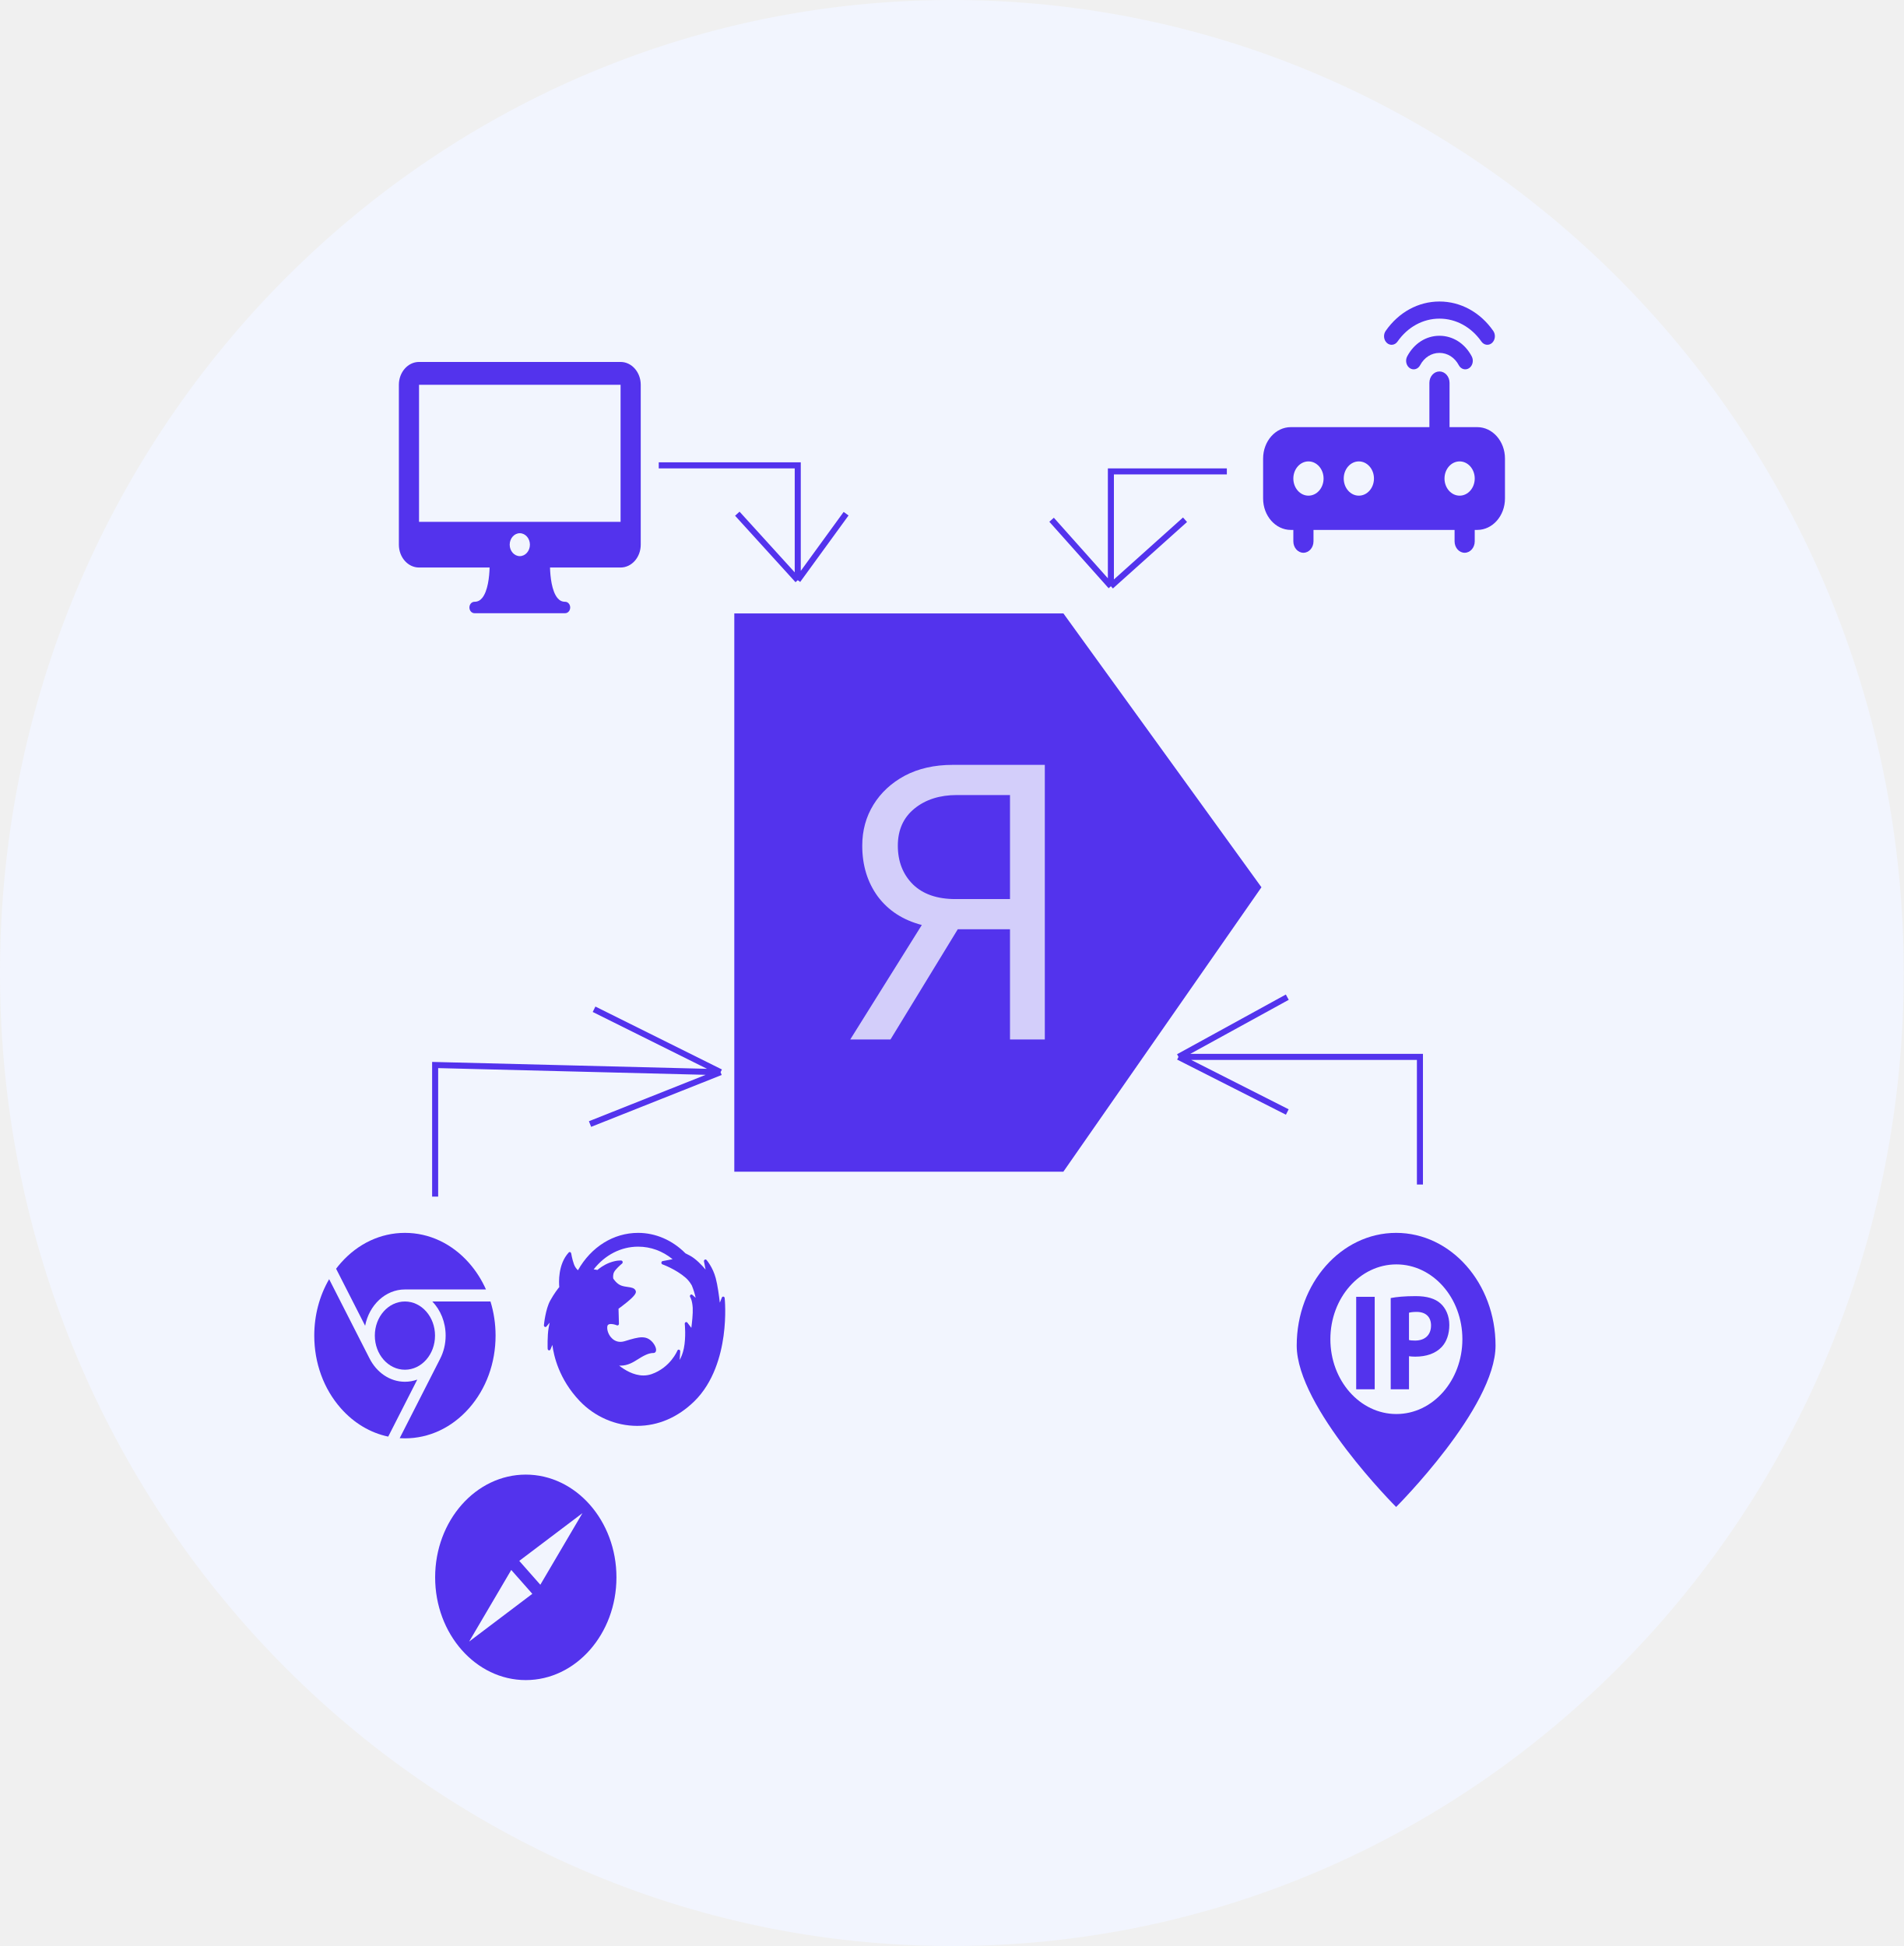
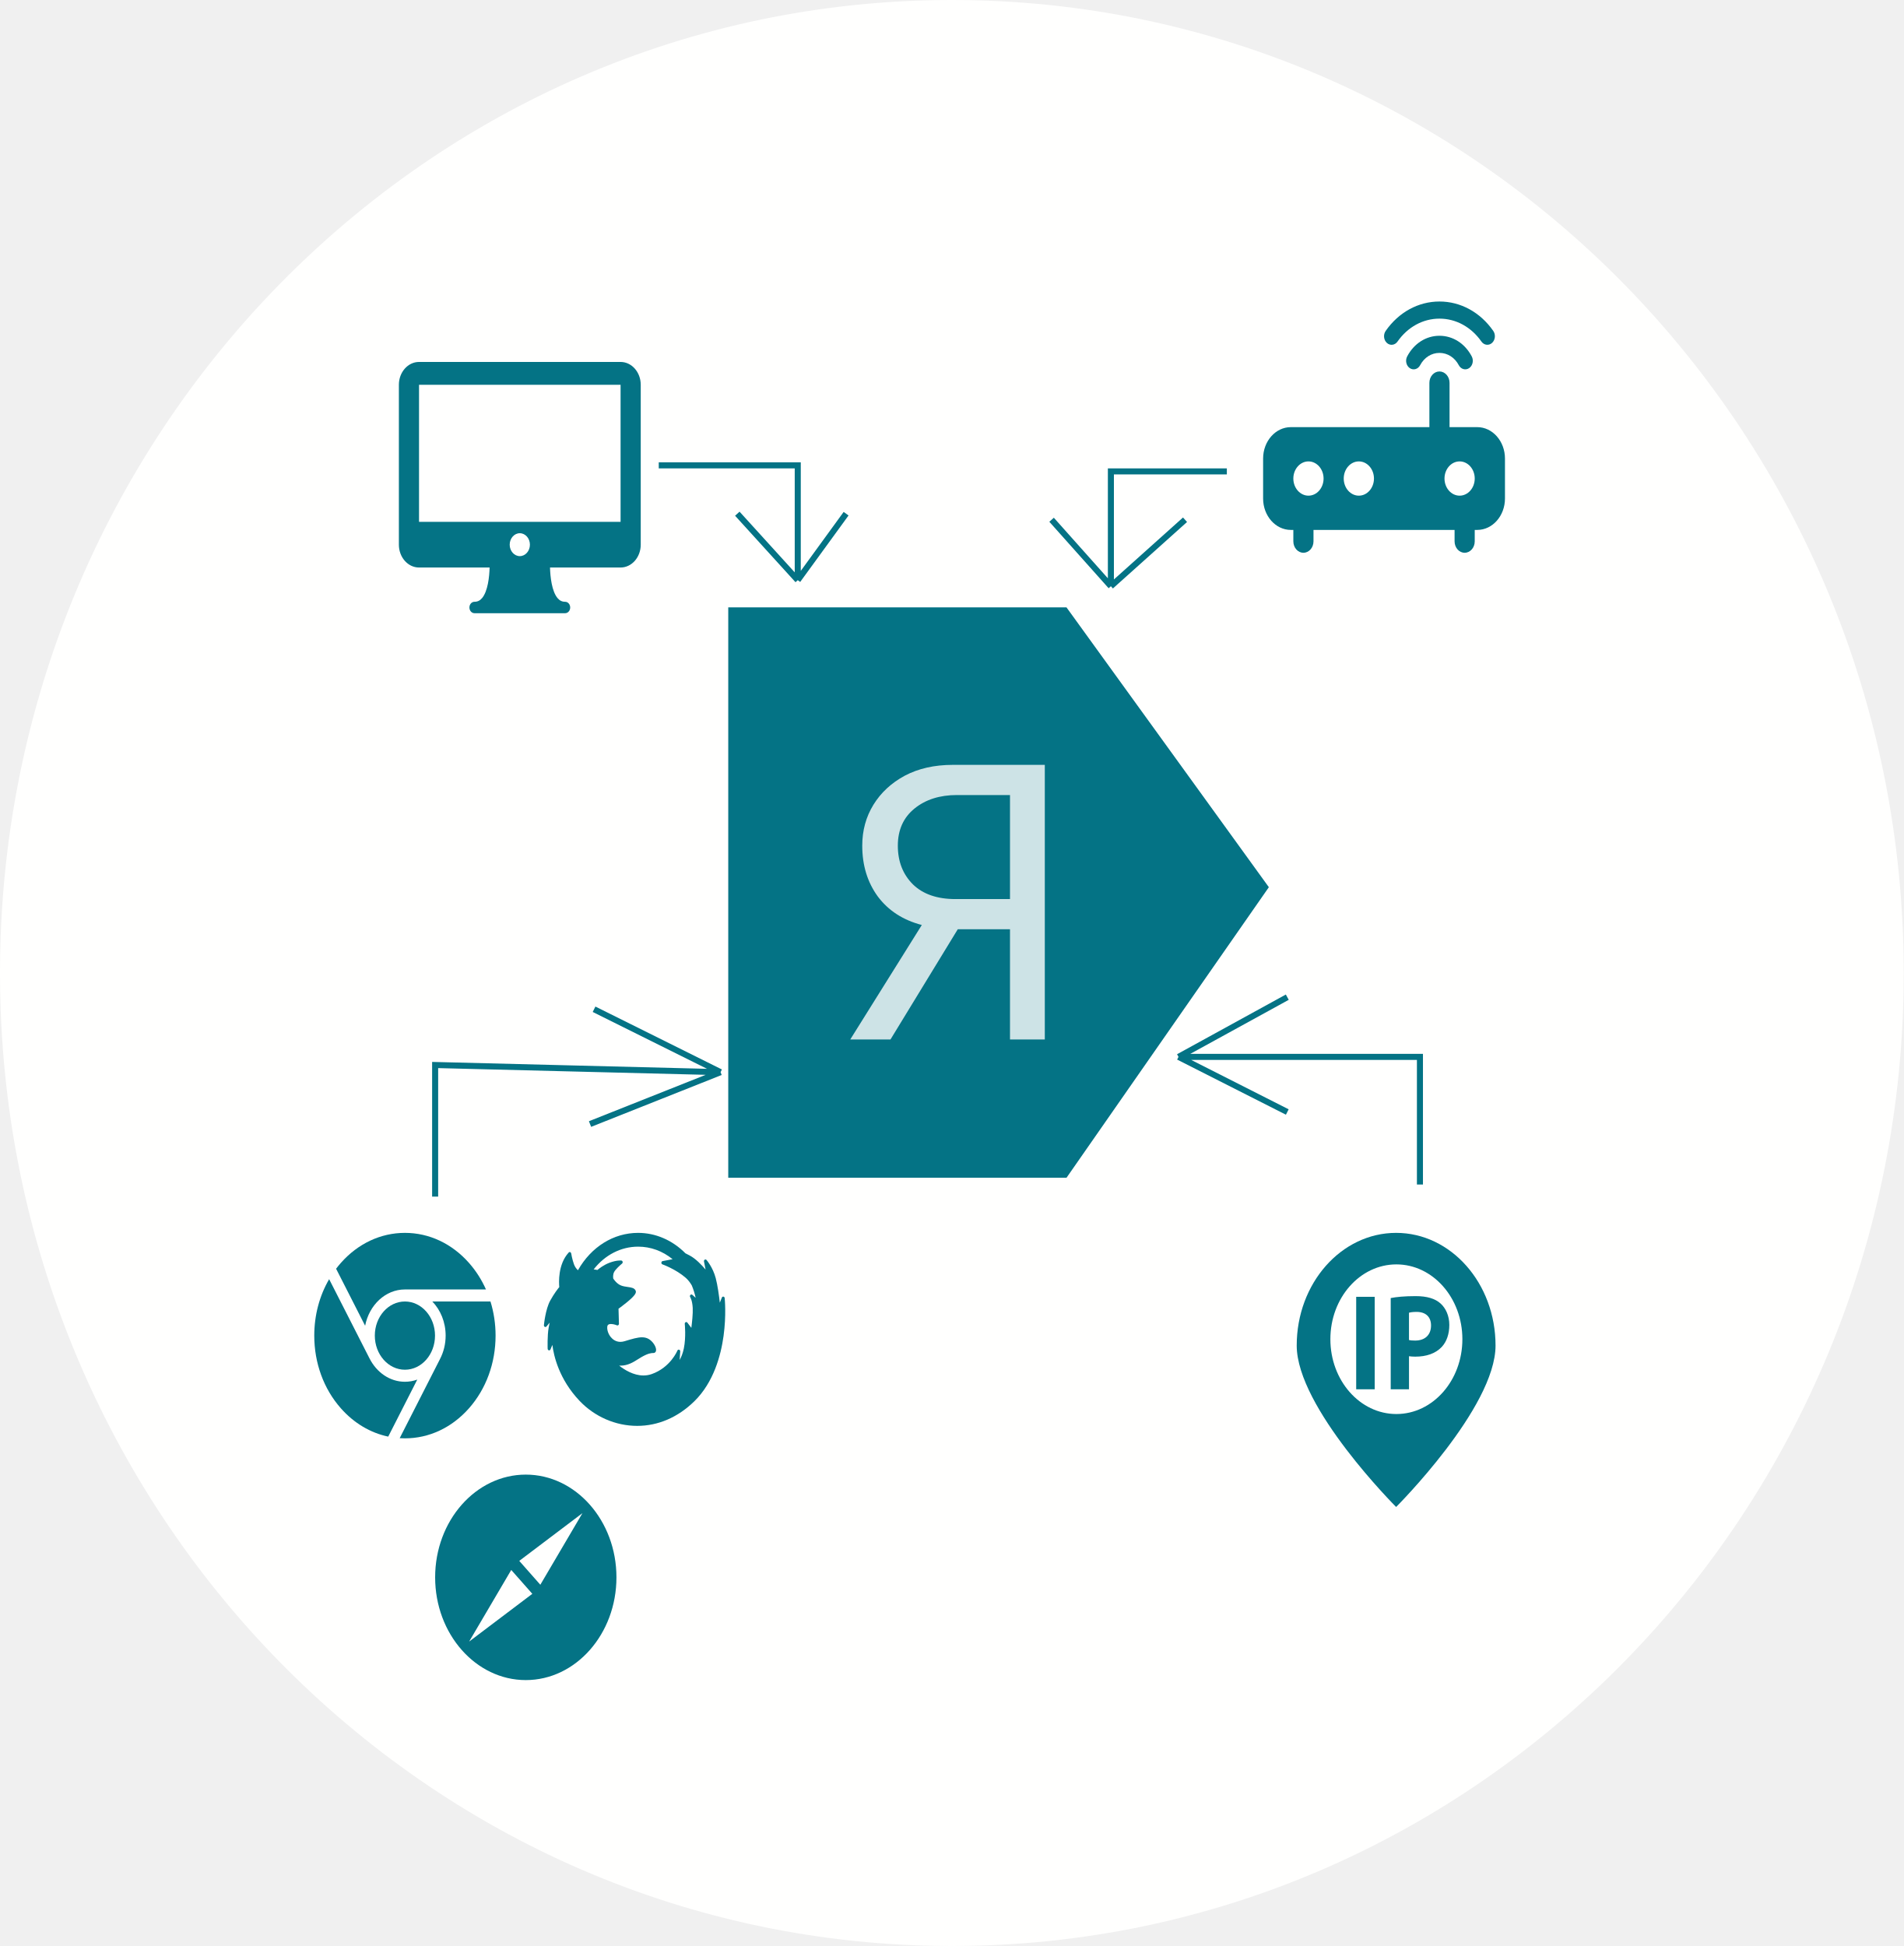
<svg xmlns="http://www.w3.org/2000/svg" width="315" height="322" viewBox="0 0 315 322" fill="none">
-   <path d="M314.5 161C314.5 249.652 244.198 321.5 157.5 321.5C70.802 321.5 0.5 249.652 0.5 161C0.5 72.348 70.802 0.5 157.5 0.5C244.198 0.5 314.5 72.348 314.5 161Z" fill="#F2F5FE" stroke="#F2F5FE" />
+   <ellipse cx="157.5" cy="161" rx="157.5" ry="161" fill="#FFFFFE" />
  <g clip-path="url(#clip0)">
-     <path d="M238.18 55.559C235.961 55.559 233.965 56.835 232.84 58.972C232.484 59.643 232.678 60.514 233.271 60.915C233.868 61.315 234.634 61.096 234.986 60.423C235.656 59.153 236.85 58.394 238.18 58.394C239.511 58.394 240.705 59.153 241.375 60.423C241.724 61.09 242.489 61.317 243.089 60.915C243.681 60.514 243.876 59.643 243.521 58.972C242.396 56.835 240.4 55.559 238.18 55.559Z" fill="#5333ED" />
-     <path d="M245.12 56.513C245.546 57.124 246.331 57.233 246.876 56.746C247.418 56.26 247.51 55.368 247.081 54.754C244.924 51.662 241.68 49.89 238.18 49.89C234.68 49.89 231.437 51.662 229.28 54.756C228.851 55.37 228.943 56.26 229.485 56.748C230.03 57.235 230.815 57.128 231.241 56.515C232.923 54.106 235.451 52.724 238.18 52.724C240.91 52.724 243.438 54.106 245.12 56.513Z" fill="#5333ED" />
-     <path d="M213.585 87.685H214.002V89.575C214.002 90.618 214.748 91.465 215.67 91.465C216.592 91.465 217.337 90.618 217.337 89.575V87.685H240.682V89.575C240.682 90.618 241.427 91.465 242.349 91.465C243.271 91.465 244.016 90.618 244.016 89.575V87.685H244.433C246.963 87.685 249.019 85.355 249.019 82.488V75.874C249.019 73.007 246.963 70.677 244.433 70.677H239.848V63.354C239.848 62.311 239.102 61.465 238.18 61.465C237.258 61.465 236.513 62.311 236.513 63.354V70.677H213.585C211.056 70.677 209 73.007 209 75.874V82.488C209 85.355 211.056 87.685 213.585 87.685ZM244.016 79.181C244.016 80.746 242.896 82.016 241.515 82.016C240.135 82.016 239.014 80.746 239.014 79.181C239.014 77.617 240.135 76.347 241.515 76.347C242.896 76.347 244.016 77.617 244.016 79.181ZM224.841 76.347C226.221 76.347 227.342 77.617 227.342 79.181C227.342 80.746 226.221 82.016 224.841 82.016C223.46 82.016 222.34 80.746 222.34 79.181C222.34 77.617 223.46 76.347 224.841 76.347ZM216.504 76.347C217.884 76.347 219.005 77.617 219.005 79.181C219.005 80.746 217.884 82.016 216.504 82.016C215.123 82.016 214.002 80.746 214.002 79.181C214.002 77.617 215.123 76.347 216.504 76.347Z" fill="#5333ED" />
+     <path d="M238.18 55.559C235.961 55.559 233.965 56.835 232.84 58.972C232.484 59.643 232.678 60.514 233.271 60.915C233.868 61.315 234.634 61.096 234.986 60.423C235.656 59.153 236.85 58.394 238.18 58.394C239.511 58.394 240.705 59.153 241.375 60.423C241.724 61.09 242.489 61.317 243.089 60.915C243.681 60.514 243.876 59.643 243.521 58.972C242.396 56.835 240.4 55.559 238.18 55.559V55.559Z" fill="#047385" />
+     <path d="M245.12 56.513C245.546 57.124 246.331 57.233 246.876 56.746C247.418 56.26 247.51 55.368 247.081 54.754C244.924 51.662 241.681 49.89 238.181 49.89C234.681 49.89 231.437 51.662 229.28 54.756C228.851 55.37 228.943 56.26 229.485 56.748C230.03 57.235 230.815 57.127 231.241 56.515C232.923 54.106 235.451 52.724 238.181 52.724C240.91 52.724 243.438 54.106 245.12 56.513V56.513Z" fill="#047385" />
+     <path d="M213.585 87.685H214.002V89.575C214.002 90.618 214.748 91.465 215.67 91.465C216.592 91.465 217.337 90.618 217.337 89.575V87.685H240.682V89.575C240.682 90.618 241.427 91.465 242.349 91.465C243.271 91.465 244.016 90.618 244.016 89.575V87.685H244.433C246.963 87.685 249.019 85.355 249.019 82.488V75.874C249.019 73.007 246.963 70.677 244.433 70.677H239.848V63.354C239.848 62.311 239.102 61.465 238.18 61.465C237.258 61.465 236.513 62.311 236.513 63.354V70.677H213.585C211.056 70.677 209 73.007 209 75.874V82.488C209 85.355 211.056 87.685 213.585 87.685ZM244.016 79.181C244.016 80.746 242.896 82.016 241.515 82.016C240.135 82.016 239.014 80.746 239.014 79.181C239.014 77.617 240.135 76.347 241.515 76.347C242.896 76.347 244.016 77.617 244.016 79.181ZM224.841 76.347C226.221 76.347 227.342 77.617 227.342 79.181C227.342 80.746 226.221 82.016 224.841 82.016C223.46 82.016 222.34 80.746 222.34 79.181C222.34 77.617 223.46 76.347 224.841 76.347ZM216.504 76.347C217.884 76.347 219.005 77.617 219.005 79.181C219.005 80.746 217.884 82.016 216.504 82.016C215.123 82.016 214.002 80.746 214.002 79.181C214.002 77.617 215.123 76.347 216.504 76.347Z" fill="#047385" />
  </g>
  <g clip-path="url(#clip1)">
-     <path d="M102.684 59.89H69.335C67.496 59.89 66 61.585 66 63.669V90.126C66 92.211 67.496 93.906 69.335 93.906H81.011C80.976 95.413 80.722 97.825 79.768 98.963C79.418 99.38 79.017 99.575 78.506 99.575C78.045 99.575 77.672 99.998 77.672 100.52C77.672 101.042 78.045 101.465 78.506 101.465H93.513C93.974 101.465 94.347 101.042 94.347 100.52C94.347 99.998 93.974 99.575 93.513 99.575C93.002 99.575 92.601 99.381 92.253 98.964C91.301 97.831 91.045 95.416 91.009 93.906H102.684C104.522 93.906 106.019 92.211 106.019 90.126V63.669C106.019 61.585 104.522 59.89 102.684 59.89ZM86.009 92.022C85.088 92.022 84.337 91.171 84.337 90.126C84.337 89.082 85.088 88.231 86.009 88.231C86.931 88.231 87.682 89.082 87.682 90.126C87.682 91.171 86.931 92.022 86.009 92.022ZM69.335 86.347V63.669H102.684L102.685 86.347H69.335Z" fill="#5333ED" />
+     <path d="M102.684 59.89H69.335C67.496 59.89 66 61.585 66 63.669V90.126C66 92.211 67.496 93.906 69.335 93.906H81.011C80.976 95.413 80.722 97.825 79.768 98.963C79.418 99.38 79.017 99.575 78.506 99.575C78.045 99.575 77.672 99.998 77.672 100.52C77.672 101.042 78.045 101.465 78.506 101.465H93.513C93.974 101.465 94.347 101.042 94.347 100.52C94.347 99.998 93.974 99.575 93.513 99.575C93.002 99.575 92.601 99.381 92.253 98.964C91.301 97.831 91.045 95.416 91.009 93.906H102.684C104.522 93.906 106.019 92.211 106.019 90.126V63.669C106.019 61.585 104.522 59.89 102.684 59.89ZM86.009 92.021C85.088 92.021 84.337 91.171 84.337 90.126C84.337 89.082 85.088 88.231 86.009 88.231C86.931 88.231 87.682 89.082 87.682 90.126C87.682 91.171 86.931 92.021 86.009 92.021ZM69.335 86.347V63.669H102.684L102.685 86.347H69.335Z" fill="#047385" />
  </g>
-   <path d="M203 78H183.813V97M183.813 97L174 86M183.813 97L196.08 86" stroke="#5333ED" />
-   <path d="M234.949 196L234.949 174.88L195 174.88M195 174.88L213 165M195 174.88L213 184" stroke="#5333ED" />
-   <path d="M72 198V176.225L119.229 177.41M119.229 177.41L98.296 167M119.229 177.41L97.629 185.992" stroke="#5333ED" />
+   <path d="M203 78H183.813V97M183.813 97L174 86M183.813 97L196.08 86" stroke="#047385" />
+   <path d="M234.949 196L234.949 174.88L195 174.88M195 174.88L213 165M195 174.88L213 184" stroke="#047385" />
+   <path d="M72 198V176.225L119.229 177.41M119.229 177.41L98.296 167M119.229 177.41L97.629 185.992" stroke="#047385" />
  <g clip-path="url(#clip2)">
-     <path d="M224.402 214.58H227.465V229.883H224.402V214.58ZM234.241 214.466C232.378 214.466 231.057 214.602 230.114 214.786V229.883H233.14V224.411C233.423 224.456 233.781 224.481 234.182 224.481C235.984 224.481 237.527 223.979 238.569 222.865C239.37 221.999 239.811 220.731 239.811 219.231C239.811 217.734 239.227 216.465 238.369 215.692C237.467 214.874 236.122 214.466 234.241 214.466ZM234.158 221.82C233.719 221.82 233.397 221.798 233.138 221.728V217.214C233.357 217.146 233.779 217.077 234.402 217.077C235.923 217.077 236.785 217.918 236.785 219.323C236.785 220.89 235.782 221.82 234.158 221.82ZM231.01 204C221.924 204 214.56 212.345 214.56 222.64C214.56 232.936 231.01 249.355 231.01 249.355C231.01 249.355 247.459 232.938 247.459 222.643C247.459 212.347 240.096 204 231.01 204ZM231.051 233.976C225.019 233.976 220.13 228.432 220.13 221.594C220.13 214.757 225.021 209.216 231.051 209.216C237.085 209.216 241.973 214.759 241.973 221.594C241.973 228.43 237.083 233.976 231.051 233.976Z" fill="#5333ED" />
+     <path d="M224.402 214.58H227.465V229.883H224.402V214.58ZM234.241 214.466C232.378 214.466 231.057 214.602 230.114 214.786V229.883H233.14V224.411C233.422 224.456 233.78 224.481 234.182 224.481C235.984 224.481 237.526 223.979 238.569 222.865C239.37 221.999 239.811 220.731 239.811 219.231C239.811 217.734 239.227 216.465 238.369 215.692C237.467 214.874 236.122 214.466 234.241 214.466ZM234.158 221.82C233.719 221.82 233.397 221.798 233.138 221.728V217.214C233.357 217.146 233.778 217.077 234.401 217.077C235.922 217.077 236.785 217.918 236.785 219.323C236.785 220.89 235.782 221.82 234.158 221.82ZM231.01 204C221.924 204 214.56 212.345 214.56 222.64C214.56 232.936 231.01 249.355 231.01 249.355C231.01 249.355 247.459 232.938 247.459 222.643C247.459 212.347 240.096 204 231.01 204ZM231.051 233.976C225.019 233.976 220.13 228.432 220.13 221.594C220.13 214.757 225.021 209.216 231.051 209.216C237.085 209.216 241.972 214.759 241.972 221.594C241.972 228.43 237.083 233.976 231.051 233.976Z" fill="#047385" />
  </g>
-   <g clip-path="url(#clip3)">
-     <path d="M87 244C78.729 244 72 251.627 72 261C72 270.373 78.729 278 87 278C95.271 278 102 270.373 102 261C102 251.627 95.271 244 87 244ZM77.625 271.625L84.594 259.776L88.08 263.726L77.625 271.625ZM89.406 262.224L85.92 258.274L96.375 250.375L89.406 262.224Z" fill="#5333ED" />
-   </g>
-   <g clip-path="url(#clip4)">
-     <path d="M67 226.645C69.751 226.645 71.981 224.117 71.981 221C71.981 217.883 69.751 215.355 67 215.355C64.249 215.355 62.02 217.883 62.02 221C62.02 224.117 64.249 226.645 67 226.645Z" fill="#5333ED" />
-     <path d="M60.417 219.367C61.079 215.938 63.779 213.363 67 213.363H80.41C79.698 211.762 78.758 210.283 77.607 208.979C74.774 205.768 71.007 204 67 204C62.993 204 59.227 205.768 56.394 208.979C56.121 209.288 55.861 209.607 55.612 209.934L60.417 219.367Z" fill="#5333ED" />
-     <path d="M69.044 228.277C68.399 228.51 67.712 228.637 67 228.637C64.497 228.637 62.309 227.082 61.147 224.78C61.138 224.765 61.13 224.751 61.122 224.736L54.462 211.661C52.86 214.41 52 217.63 52 221C52 225.541 53.56 229.81 56.393 233.021C58.564 235.481 61.283 237.093 64.237 237.713L69.044 228.277Z" fill="#5333ED" />
-     <path d="M71.534 215.355C72.887 216.753 73.738 218.766 73.738 221C73.738 222.405 73.401 223.722 72.815 224.854C72.809 224.867 72.804 224.881 72.797 224.894L66.135 237.971C66.422 237.99 66.71 238 67 238C71.007 238 74.773 236.232 77.607 233.021C80.44 229.81 82 225.541 82 221C82 219.047 81.711 217.145 81.156 215.355H71.534Z" fill="#5333ED" />
-   </g>
-   <path d="M119.701 214.548C119.592 214.529 119.486 214.594 119.44 214.708L119.105 215.55C118.977 214.443 118.741 212.662 118.428 211.493C117.952 209.694 116.944 208.531 116.902 208.483C116.825 208.395 116.706 208.375 116.609 208.435C116.513 208.494 116.464 208.619 116.487 208.74L116.748 210.072C116.121 209.329 115.112 208.262 114.115 207.742C113.875 207.61 113.631 207.488 113.417 207.383C111.25 205.201 108.47 204 105.586 204C101.524 204 97.821 206.306 95.629 210.185C95.423 209.996 95.134 209.666 94.968 209.19C94.667 208.353 94.514 207.412 94.513 207.403C94.496 207.302 94.433 207.219 94.347 207.187C94.261 207.155 94.166 207.18 94.101 207.251C92.294 209.214 92.474 212.275 92.541 212.968C92.317 213.239 91.684 214.043 91.045 215.202C90.251 216.642 90.011 219.16 90.001 219.267C89.99 219.385 90.047 219.499 90.143 219.549C90.239 219.599 90.352 219.574 90.424 219.487L90.953 218.854C90.895 219.096 90.837 219.373 90.784 219.682C90.546 221.017 90.615 223.087 90.618 223.175C90.623 223.303 90.704 223.411 90.815 223.437C90.926 223.463 91.038 223.399 91.086 223.283L91.397 222.536C91.627 224.353 92.507 228.22 95.884 231.782C98.385 234.422 101.863 235.936 105.427 235.936C105.427 235.936 105.427 235.936 105.428 235.936C108.887 235.936 112.153 234.534 114.872 231.882C118.088 228.742 119.285 224.259 119.724 221.051C120.197 217.587 119.92 214.902 119.908 214.79C119.895 214.665 119.811 214.566 119.701 214.548ZM114.211 214.648C114.215 214.653 114.548 215.148 114.621 216.417C114.671 217.367 114.499 218.885 114.391 219.716L113.736 218.854C113.665 218.761 113.549 218.732 113.45 218.781C113.351 218.831 113.292 218.948 113.305 219.07C113.308 219.091 113.531 221.236 113.155 223.101C112.977 223.977 112.699 224.607 112.46 225.023L112.552 223.618C112.561 223.484 112.483 223.361 112.367 223.328C112.252 223.294 112.132 223.36 112.083 223.483C112.072 223.511 110.936 226.274 107.826 227.368C107.392 227.52 106.934 227.597 106.466 227.597C104.809 227.597 103.302 226.638 102.448 225.965C102.522 225.969 102.595 225.971 102.668 225.971C103.891 225.971 104.831 225.374 105.587 224.894C105.786 224.768 105.973 224.649 106.154 224.548C107.24 223.929 107.745 223.877 108.133 223.877C108.338 223.877 108.496 223.741 108.546 223.523C108.667 222.987 108.099 222.032 107.397 221.594C107.049 221.38 106.677 221.28 106.226 221.28C105.509 221.28 104.62 221.536 103.346 221.927C103.112 221.998 102.881 222.034 102.66 222.034C101.879 222.034 101.363 221.606 101.068 221.247C100.67 220.764 100.443 220.125 100.477 219.581C100.492 219.333 100.578 219.079 101.099 219.079C101.561 219.079 102.075 219.295 102.08 219.297C102.108 219.309 102.138 219.315 102.167 219.315C102.167 219.315 102.168 219.315 102.169 219.315C102.304 219.315 102.415 219.19 102.415 219.036C102.415 219.021 102.413 219.006 102.411 218.992L102.343 216.551C102.591 216.371 103.185 215.935 103.757 215.464C105.139 214.326 105.324 213.89 105.176 213.559C104.98 213.109 104.464 213.036 103.867 212.951C103.525 212.903 103.138 212.848 102.788 212.717C102.06 212.442 101.58 211.729 101.47 211.554C101.448 211.407 101.394 210.913 101.608 210.491C101.839 210.03 102.64 209.316 102.929 209.08C103.012 209.012 103.049 208.894 103.023 208.782C102.997 208.671 102.913 208.589 102.812 208.577C102.787 208.573 102.052 208.49 100.852 208.941C99.875 209.312 99.117 209.913 98.856 210.136C98.744 210.111 98.552 210.077 98.233 210.039C100.104 207.645 102.758 206.281 105.586 206.281C107.661 206.281 109.622 206.997 111.292 208.357L109.639 208.67C109.526 208.691 109.442 208.797 109.434 208.926C109.426 209.054 109.497 209.172 109.606 209.211C109.628 209.219 111.83 210.007 113.472 211.443C113.838 211.767 114.172 212.187 114.466 212.691C114.74 213.357 114.955 214.044 115.107 214.741L114.554 214.254C114.456 214.167 114.317 214.179 114.23 214.279C114.142 214.378 114.135 214.538 114.211 214.648Z" fill="#5333ED" />
-   <path d="M176.211 101H121V194.377H176.211L209.337 146.808L176.211 101Z" fill="#5333ED" stroke="#F2F5FE" />
-   <path opacity="0.8" d="M140.687 172L152.527 153.056C149.413 152.245 146.981 150.667 145.231 148.32C143.525 145.973 142.671 143.179 142.671 139.936C142.671 137.419 143.29 135.157 144.527 133.152C145.765 131.147 147.493 129.547 149.711 128.352C151.973 127.157 154.618 126.56 157.647 126.56H172.879V172H167.119V153.76H158.479L147.343 172H140.687ZM158.095 148.768H167.119V131.552H158.351C155.493 131.552 153.146 132.299 151.311 133.792C149.477 135.285 148.559 137.333 148.559 139.936C148.559 142.539 149.391 144.672 151.055 146.336C152.719 147.957 155.066 148.768 158.095 148.768Z" fill="#F2F5FE" />
-   <path d="M109 77H132V96M132 96L140 85M132 96L122 85" stroke="#5333ED" />
+   <path d="M87 244C78.729 244 72 251.627 72 261C72 270.373 78.729 278 87 278C95.271 278 102 270.373 102 261C102 251.627 95.271 244 87 244ZM77.625 271.625L84.594 259.776L88.08 263.726L77.625 271.625ZM89.406 262.224L85.92 258.274L96.375 250.375L89.406 262.224Z" fill="#047385" />
+   <path d="M67 226.645C69.751 226.645 71.98 224.117 71.98 221C71.98 217.883 69.751 215.355 67 215.355C64.249 215.355 62.019 217.883 62.019 221C62.019 224.117 64.249 226.645 67 226.645Z" fill="#047385" />
+   <path d="M60.417 219.367C61.079 215.938 63.779 213.363 67 213.363H80.41C79.698 211.762 78.758 210.283 77.607 208.979C74.774 205.768 71.007 204 67 204C62.994 204 59.227 205.768 56.394 208.979C56.121 209.288 55.861 209.607 55.612 209.934L60.417 219.367Z" fill="#047385" />
+   <path d="M69.044 228.277C68.399 228.51 67.712 228.637 67 228.637C64.497 228.637 62.309 227.082 61.147 224.78C61.138 224.765 61.13 224.751 61.122 224.736L54.462 211.661C52.86 214.41 52 217.63 52 221C52 225.541 53.56 229.81 56.393 233.021C58.564 235.481 61.283 237.093 64.237 237.713L69.044 228.277Z" fill="#047385" />
+   <path d="M71.534 215.355C72.887 216.753 73.738 218.766 73.738 221C73.738 222.405 73.401 223.722 72.815 224.854C72.809 224.867 72.804 224.881 72.797 224.894L66.135 237.971C66.422 237.99 66.71 238 67 238C71.007 238 74.773 236.232 77.606 233.021C80.44 229.81 82 225.541 82 221C82 219.047 81.71 217.145 81.156 215.355H71.534Z" fill="#047385" />
+   <path d="M119.701 214.548C119.592 214.529 119.486 214.594 119.44 214.708L119.105 215.55C118.977 214.443 118.741 212.662 118.428 211.493C117.952 209.694 116.944 208.531 116.902 208.483C116.825 208.395 116.706 208.375 116.609 208.435C116.513 208.494 116.464 208.619 116.487 208.74L116.748 210.072C116.121 209.329 115.112 208.262 114.115 207.742C113.875 207.61 113.631 207.488 113.417 207.383C111.25 205.201 108.47 204 105.586 204C101.524 204 97.821 206.306 95.629 210.185C95.423 209.996 95.134 209.666 94.968 209.19C94.667 208.353 94.514 207.412 94.513 207.403C94.496 207.302 94.433 207.219 94.347 207.187C94.261 207.155 94.166 207.18 94.101 207.251C92.294 209.214 92.474 212.275 92.541 212.968C92.317 213.239 91.684 214.043 91.045 215.202C90.251 216.642 90.011 219.16 90.001 219.267C89.99 219.385 90.047 219.499 90.143 219.549C90.239 219.599 90.352 219.574 90.424 219.487L90.953 218.854C90.895 219.096 90.837 219.373 90.784 219.682C90.546 221.017 90.615 223.087 90.618 223.175C90.623 223.303 90.704 223.411 90.815 223.437C90.926 223.463 91.038 223.399 91.086 223.283L91.397 222.536C91.627 224.353 92.507 228.22 95.884 231.782C98.385 234.422 101.863 235.936 105.427 235.936C105.427 235.936 105.427 235.936 105.428 235.936C108.887 235.936 112.153 234.534 114.872 231.882C118.088 228.742 119.285 224.259 119.724 221.051C120.197 217.587 119.92 214.902 119.908 214.79C119.895 214.665 119.811 214.566 119.701 214.548ZM114.211 214.648C114.215 214.653 114.548 215.148 114.621 216.417C114.671 217.367 114.499 218.885 114.391 219.716L113.736 218.854C113.665 218.761 113.549 218.732 113.45 218.781C113.351 218.831 113.292 218.948 113.305 219.07C113.308 219.091 113.531 221.236 113.155 223.101C112.977 223.977 112.699 224.607 112.46 225.023L112.552 223.618C112.561 223.484 112.483 223.361 112.367 223.328C112.252 223.294 112.132 223.36 112.083 223.483C112.072 223.511 110.936 226.274 107.826 227.368C107.392 227.52 106.934 227.597 106.466 227.597C104.809 227.597 103.302 226.638 102.448 225.965C102.522 225.969 102.595 225.971 102.668 225.971C103.891 225.971 104.831 225.374 105.587 224.894C105.786 224.768 105.973 224.649 106.154 224.548C107.24 223.929 107.745 223.877 108.133 223.877C108.338 223.877 108.496 223.741 108.546 223.523C108.667 222.987 108.099 222.032 107.397 221.594C107.049 221.38 106.677 221.28 106.226 221.28C105.509 221.28 104.62 221.536 103.346 221.927C103.112 221.998 102.881 222.034 102.66 222.034C101.879 222.034 101.363 221.606 101.068 221.247C100.67 220.764 100.443 220.125 100.477 219.581C100.492 219.333 100.578 219.079 101.099 219.079C101.561 219.079 102.075 219.295 102.08 219.297C102.108 219.309 102.138 219.315 102.167 219.315C102.167 219.315 102.168 219.315 102.169 219.315C102.304 219.315 102.415 219.19 102.415 219.036C102.415 219.021 102.413 219.006 102.411 218.992L102.343 216.551C102.591 216.371 103.185 215.935 103.757 215.464C105.139 214.326 105.324 213.89 105.176 213.559C104.98 213.109 104.464 213.036 103.867 212.951C103.525 212.903 103.138 212.848 102.788 212.717C102.06 212.442 101.58 211.729 101.47 211.554C101.448 211.407 101.394 210.913 101.608 210.491C101.839 210.03 102.64 209.316 102.929 209.08C103.012 209.012 103.049 208.894 103.023 208.782C102.997 208.671 102.913 208.589 102.812 208.577C102.787 208.573 102.052 208.49 100.852 208.941C99.875 209.312 99.117 209.913 98.856 210.136C98.744 210.111 98.552 210.077 98.233 210.039C100.104 207.645 102.758 206.281 105.586 206.281C107.661 206.281 109.622 206.997 111.292 208.357L109.639 208.67C109.526 208.691 109.442 208.797 109.434 208.926C109.426 209.054 109.497 209.172 109.606 209.211C109.628 209.219 111.83 210.007 113.472 211.443C113.838 211.767 114.172 212.187 114.466 212.691C114.74 213.357 114.955 214.044 115.107 214.741L114.554 214.254C114.456 214.167 114.317 214.179 114.23 214.279C114.142 214.378 114.135 214.538 114.211 214.648Z" fill="#047385" />
+   <path d="M176.211 101H121V194.377H176.211L209.337 146.808L176.211 101Z" fill="#047385" stroke="#047385" />
+   <path opacity="0.8" d="M140.687 172L152.527 153.056C149.413 152.245 146.981 150.667 145.231 148.32C143.525 145.973 142.671 143.179 142.671 139.936C142.671 137.419 143.29 135.157 144.527 133.152C145.765 131.147 147.493 129.547 149.711 128.352C151.973 127.157 154.618 126.56 157.647 126.56H172.879V172H167.119V153.76H158.479L147.343 172H140.687ZM158.095 148.768H167.119V131.552H158.351C155.493 131.552 153.146 132.299 151.311 133.792C149.477 135.285 148.559 137.333 148.559 139.936C148.559 142.539 149.391 144.672 151.055 146.336C152.719 147.957 155.066 148.768 158.095 148.768Z" fill="#FFFFFE" />
+   <path d="M109 77H132V96M132 96L140 85M132 96L122 85" stroke="#047385" />
  <defs>
    <clipPath id="clip0">
      <rect width="40.019" height="45.355" fill="white" transform="translate(209 48)" />
    </clipPath>
    <clipPath id="clip1">
      <rect width="40.019" height="45.355" fill="white" transform="translate(66 58)" />
    </clipPath>
    <clipPath id="clip2">
      <rect width="40.019" height="45.355" fill="white" transform="translate(211 204)" />
    </clipPath>
-     <clipPath id="clip3">
-       <rect width="30" height="34" fill="white" transform="translate(72 244)" />
-     </clipPath>
-     <clipPath id="clip4">
-       <rect width="30" height="34" fill="white" transform="translate(52 204)" />
-     </clipPath>
  </defs>
</svg>
